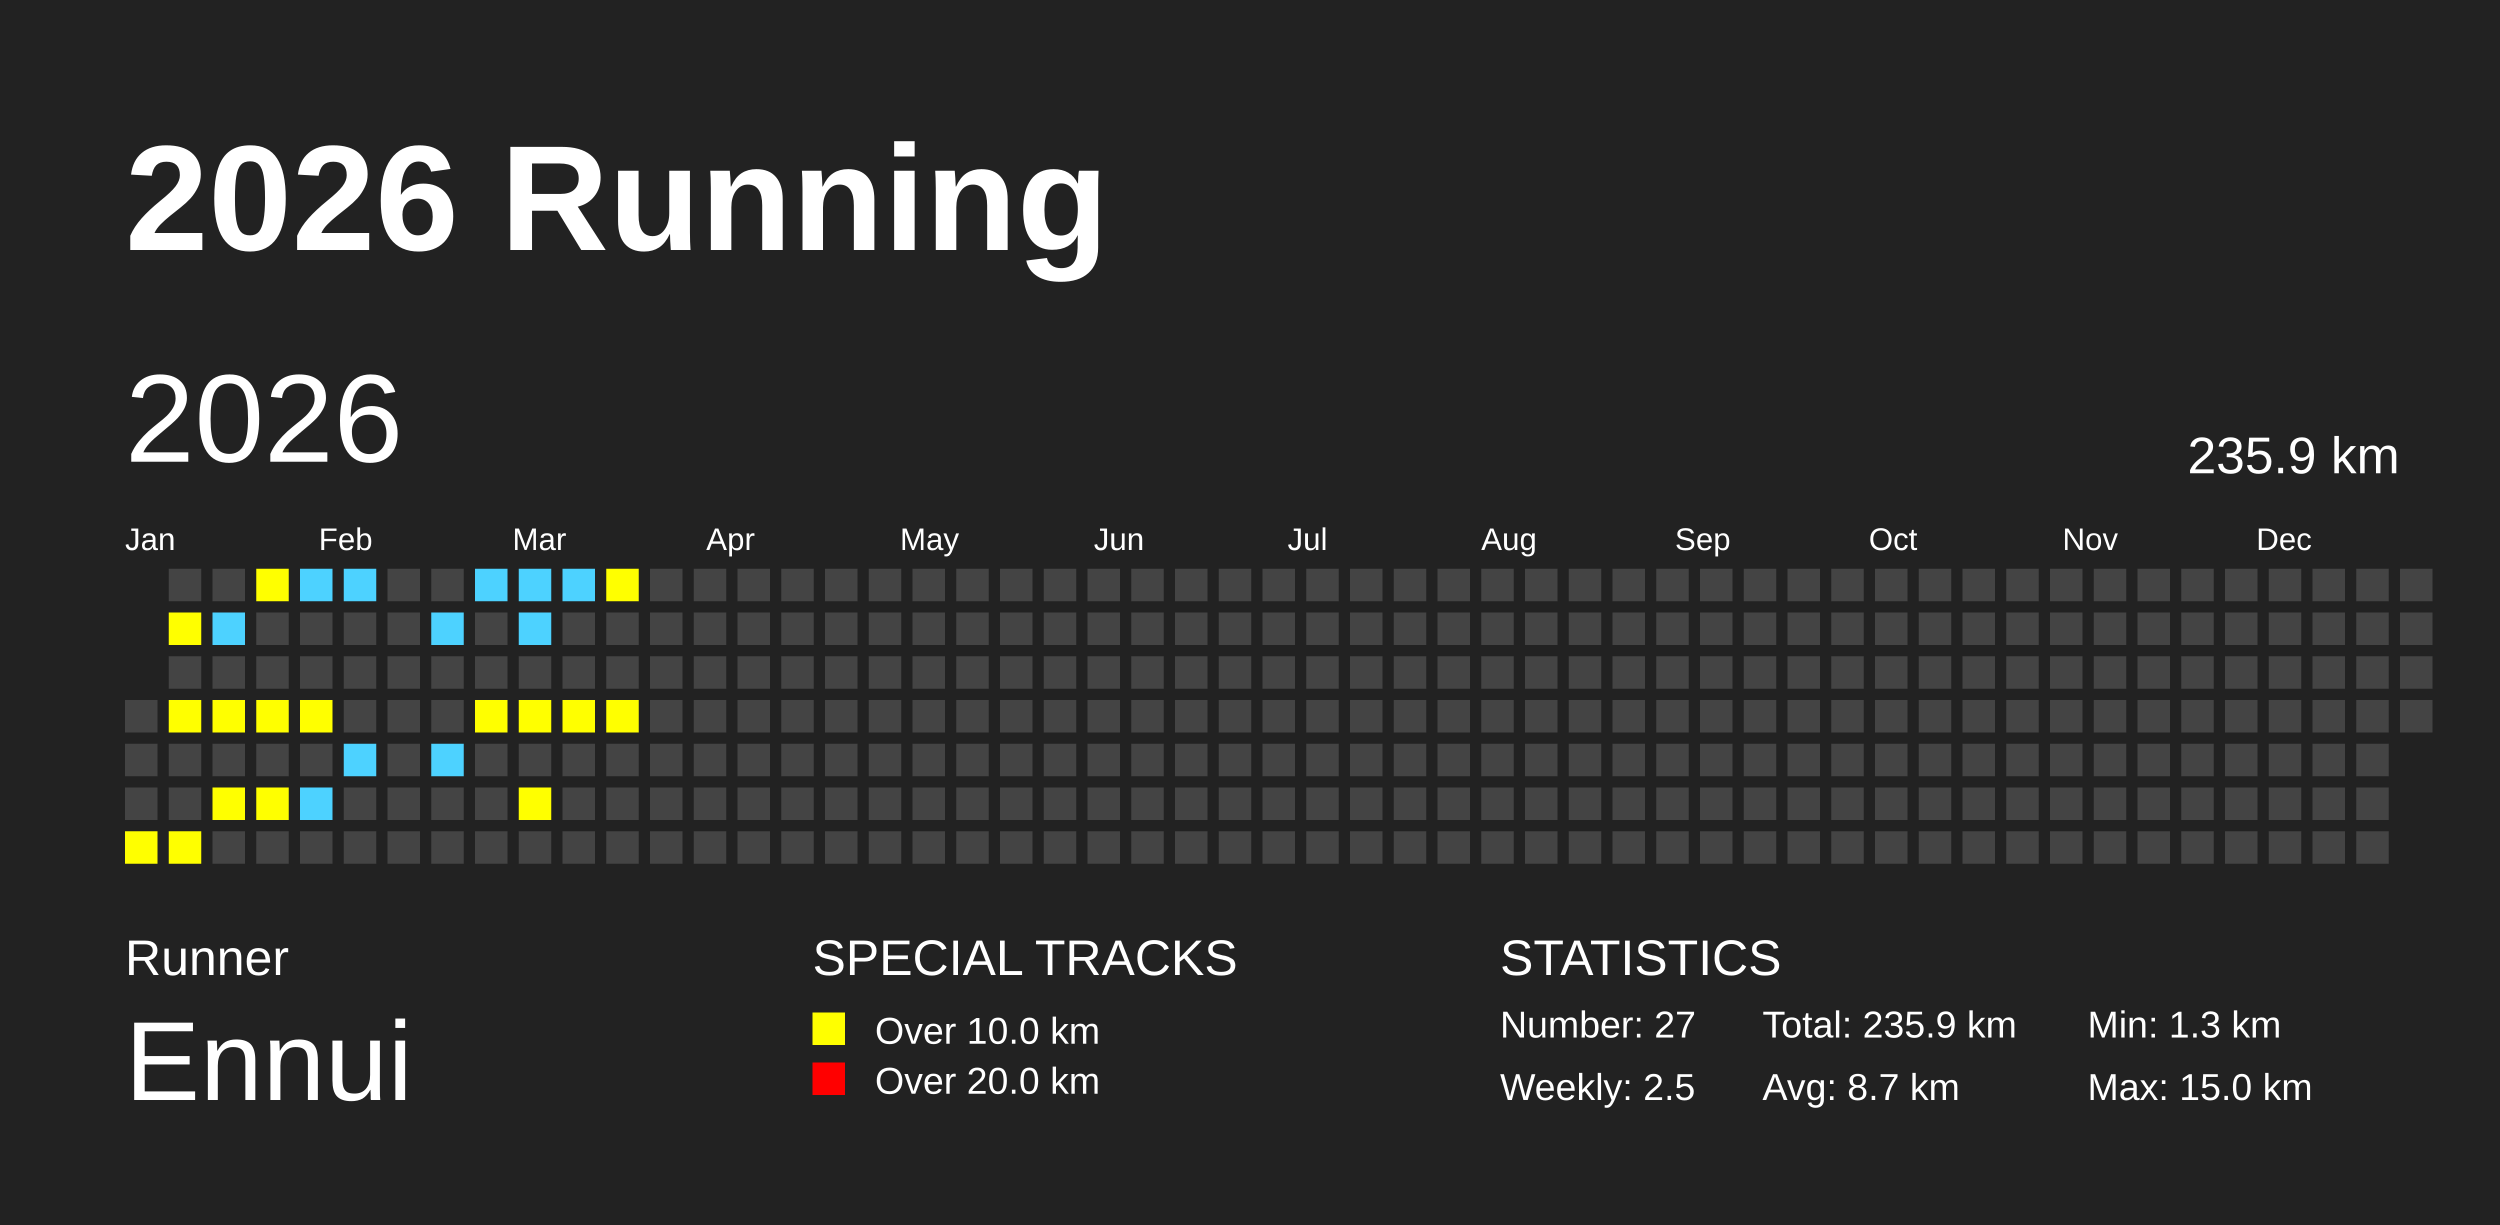
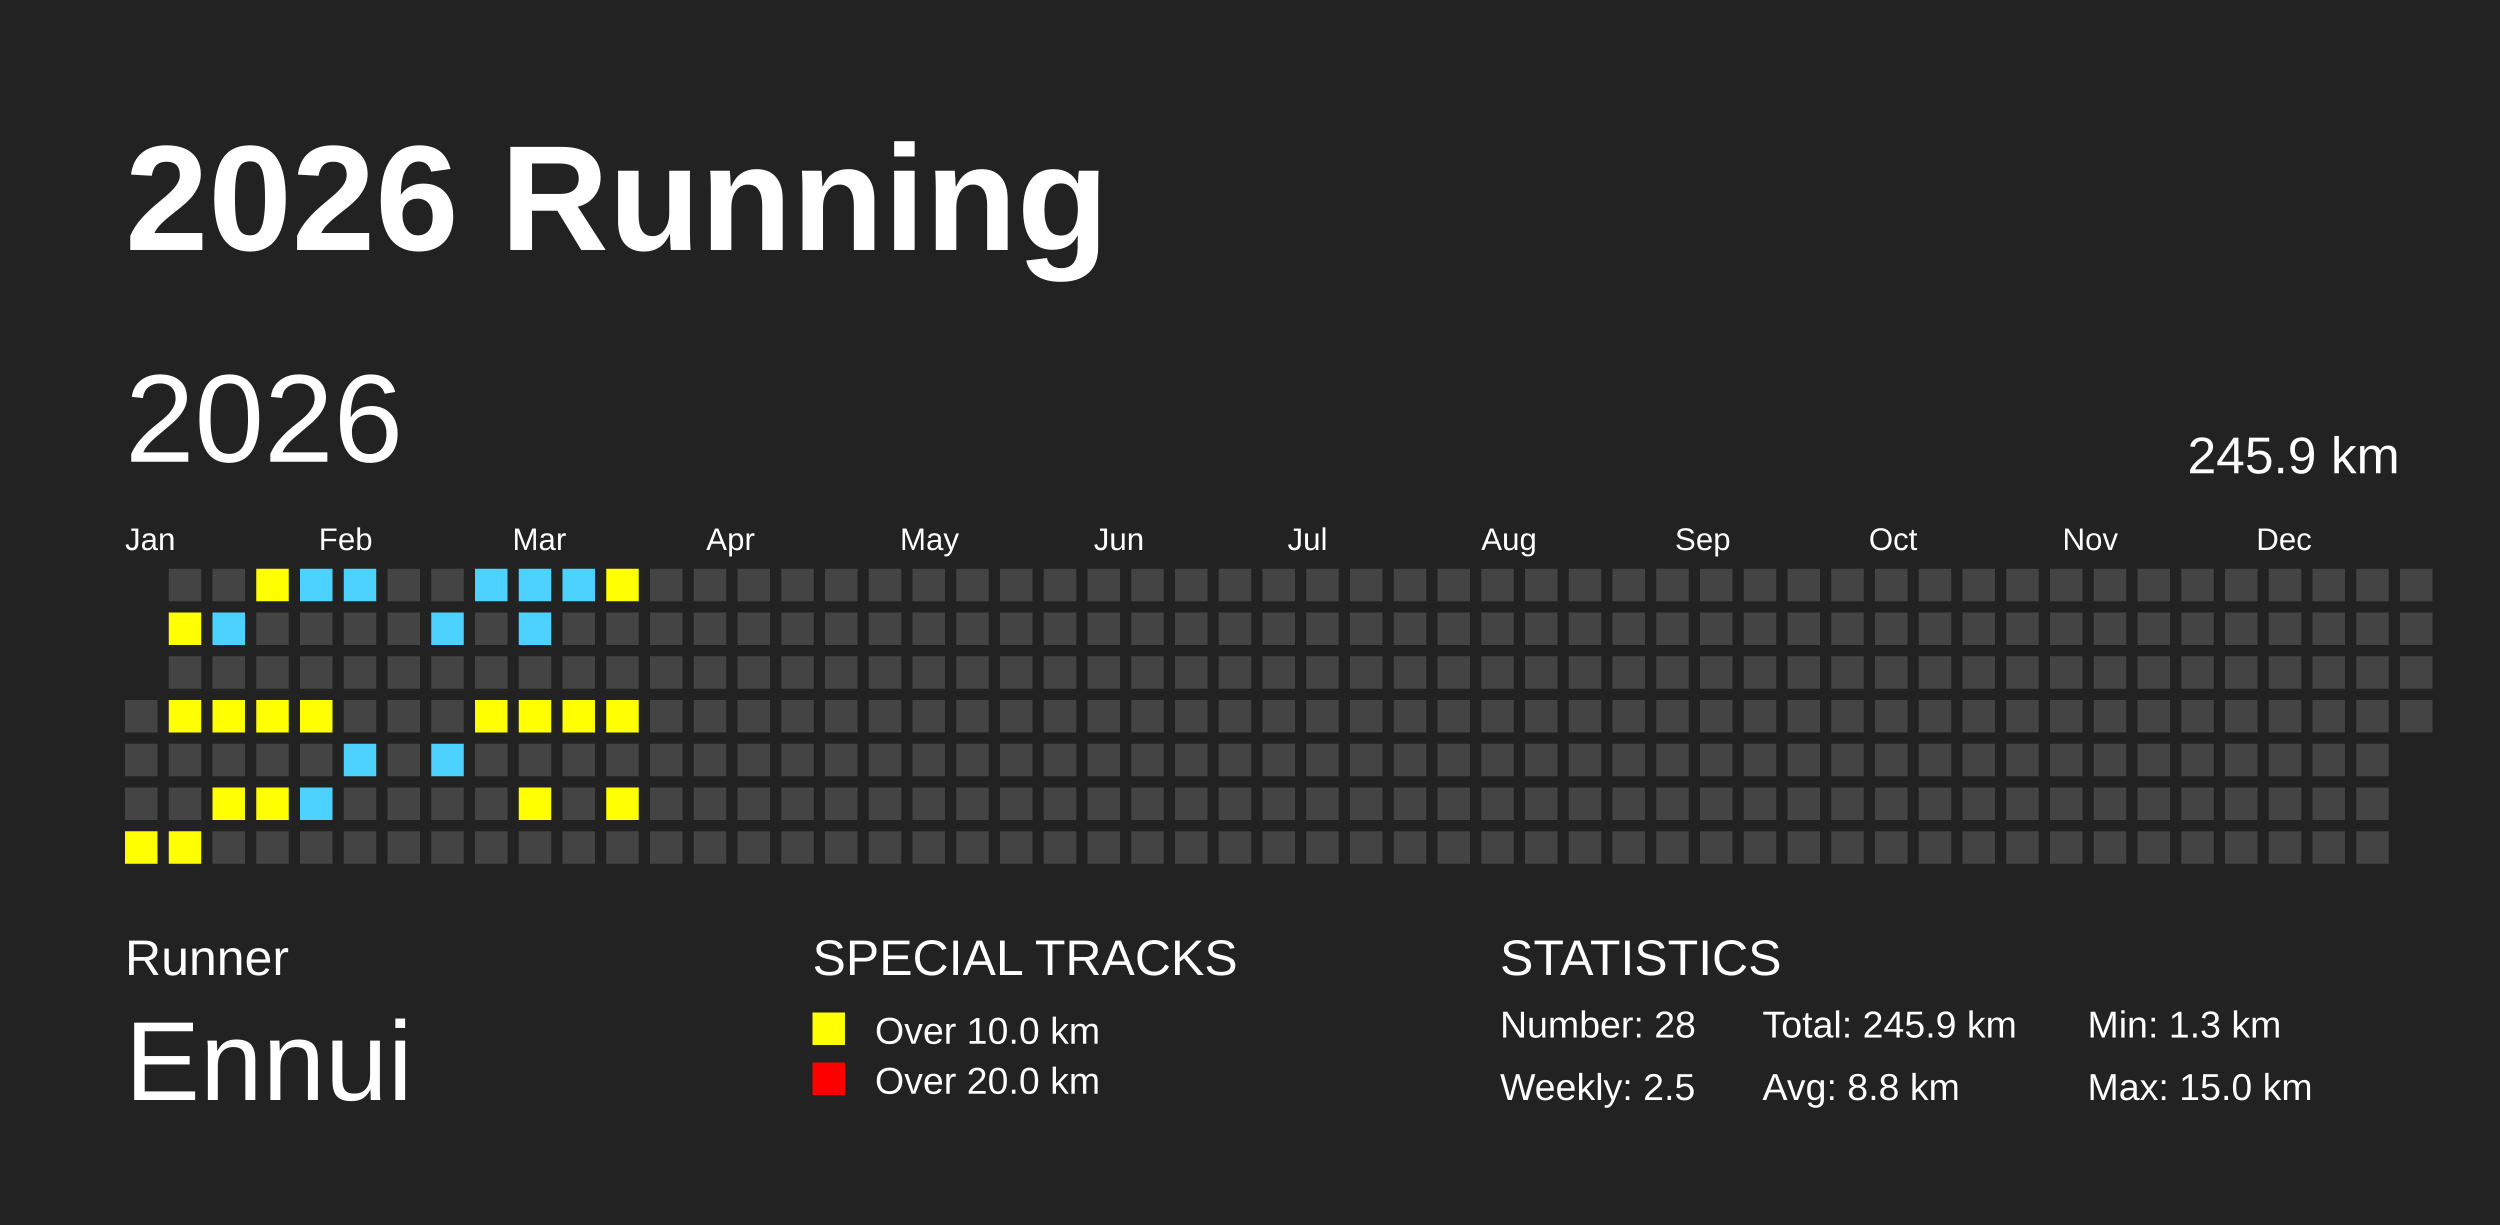
<svg xmlns="http://www.w3.org/2000/svg" baseProfile="full" height="98mm" version="1.1" viewBox="0,0,200,98" width="200mm">
  <defs />
  <rect fill="#222222" height="98" width="200" x="0" y="0" />
  <text fill="#FFFFFF" style="font-size:12px; font-family:Arial; font-weight:bold;" x="10" y="20">2026 Running</text>
  <text fill="#FFFFFF" style="font-size:4px; font-family:Arial" x="10" y="78">Runner</text>
  <text fill="#FFFFFF" style="font-size:9px; font-family:Arial" x="10" y="88">Ennui</text>
  <text fill="#FFFFFF" style="font-size:4px; font-family:Arial" x="65" y="78">SPECIAL TRACKS</text>
  <rect fill="yellow" height="2.6" width="2.6" x="65" y="81" />
  <text fill="#FFFFFF" style="font-size:3px; font-family:Arial" x="70" y="83.5">Over 10.0 km</text>
  <rect fill="red" height="2.6" width="2.6" x="65" y="85" />
  <text fill="#FFFFFF" style="font-size:3px; font-family:Arial" x="70" y="87.5">Over 20.0 km</text>
  <text fill="#FFFFFF" style="font-size:4px; font-family:Arial" x="120" y="78">STATISTICS</text>
-   <text fill="#FFFFFF" style="font-size:3px; font-family:Arial" x="120" y="83">Number: 27</text>
+   <text fill="#FFFFFF" style="font-size:3px; font-family:Arial" x="120" y="83">Number: 28</text>
  <text fill="#FFFFFF" style="font-size:3px; font-family:Arial" x="120" y="88">Weekly: 2.5</text>
-   <text fill="#FFFFFF" style="font-size:3px; font-family:Arial" x="141" y="83">Total: 235.9 km</text>
-   <text fill="#FFFFFF" style="font-size:3px; font-family:Arial" x="141" y="88">Avg: 8.7 km</text>
+   <text fill="#FFFFFF" style="font-size:3px; font-family:Arial" x="141" y="83">Total: 245.9 km</text>
+   <text fill="#FFFFFF" style="font-size:3px; font-family:Arial" x="141" y="88">Avg: 8.8 km</text>
  <text fill="#FFFFFF" style="font-size:3px; font-family:Arial" x="167" y="83">Min: 1.3 km</text>
  <text fill="#FFFFFF" style="font-size:3px; font-family:Arial" x="167" y="88">Max: 15.0 km</text>
  <text dominant-baseline="hanging" fill="#FFFFFF" style="font-size:10.0px; font-family:Arial;" x="10" y="30">2026</text>
-   <text dominant-baseline="hanging" fill="#FFFFFF" style="font-size:4.125px; font-family:Arial;" x="175" y="35">235.9 km</text>
+   <text dominant-baseline="hanging" fill="#FFFFFF" style="font-size:4.125px; font-family:Arial;" x="175" y="35">245.9 km</text>
  <text fill="#FFFFFF" style="font-size:2.5px; font-family:Arial" x="10.0" y="44">Jan</text>
  <text fill="#FFFFFF" style="font-size:2.5px; font-family:Arial" x="25.5" y="44">Feb</text>
  <text fill="#FFFFFF" style="font-size:2.5px; font-family:Arial" x="41.0" y="44">Mar</text>
  <text fill="#FFFFFF" style="font-size:2.5px; font-family:Arial" x="56.5" y="44">Apr</text>
  <text fill="#FFFFFF" style="font-size:2.5px; font-family:Arial" x="72.0" y="44">May</text>
  <text fill="#FFFFFF" style="font-size:2.5px; font-family:Arial" x="87.5" y="44">Jun</text>
  <text fill="#FFFFFF" style="font-size:2.5px; font-family:Arial" x="103.0" y="44">Jul</text>
  <text fill="#FFFFFF" style="font-size:2.5px; font-family:Arial" x="118.5" y="44">Aug</text>
  <text fill="#FFFFFF" style="font-size:2.5px; font-family:Arial" x="134.0" y="44">Sep</text>
  <text fill="#FFFFFF" style="font-size:2.5px; font-family:Arial" x="149.5" y="44">Oct</text>
  <text fill="#FFFFFF" style="font-size:2.5px; font-family:Arial" x="165.0" y="44">Nov</text>
  <text fill="#FFFFFF" style="font-size:2.5px; font-family:Arial" x="180.5" y="44">Dec</text>
  <rect fill="#444444" height="2.6" width="2.6" x="10.0" y="56.0" />
  <rect fill="#444444" height="2.6" width="2.6" x="10.0" y="59.5" />
  <rect fill="#444444" height="2.6" width="2.6" x="10.0" y="63.0" />
  <rect fill="yellow" height="2.6" width="2.6" x="10.0" y="66.5" />
  <rect fill="#444444" height="2.6" width="2.6" x="13.5" y="45.5" />
  <rect fill="yellow" height="2.6" width="2.6" x="13.5" y="49.0" />
  <rect fill="#444444" height="2.6" width="2.6" x="13.5" y="52.5" />
  <rect fill="yellow" height="2.6" width="2.6" x="13.5" y="56.0" />
  <rect fill="#444444" height="2.6" width="2.6" x="13.5" y="59.5" />
  <rect fill="#444444" height="2.6" width="2.6" x="13.5" y="63.0" />
  <rect fill="yellow" height="2.6" width="2.6" x="13.5" y="66.5" />
  <rect fill="#444444" height="2.6" width="2.6" x="17.0" y="45.5" />
  <rect fill="#4DD2FF" height="2.6" width="2.6" x="17.0" y="49.0" />
  <rect fill="#444444" height="2.6" width="2.6" x="17.0" y="52.5" />
  <rect fill="yellow" height="2.6" width="2.6" x="17.0" y="56.0" />
  <rect fill="#444444" height="2.6" width="2.6" x="17.0" y="59.5" />
  <rect fill="yellow" height="2.6" width="2.6" x="17.0" y="63.0" />
  <rect fill="#444444" height="2.6" width="2.6" x="17.0" y="66.5" />
  <rect fill="yellow" height="2.6" width="2.6" x="20.5" y="45.5" />
  <rect fill="#444444" height="2.6" width="2.6" x="20.5" y="49.0" />
  <rect fill="#444444" height="2.6" width="2.6" x="20.5" y="52.5" />
  <rect fill="yellow" height="2.6" width="2.6" x="20.5" y="56.0" />
  <rect fill="#444444" height="2.6" width="2.6" x="20.5" y="59.5" />
  <rect fill="yellow" height="2.6" width="2.6" x="20.5" y="63.0" />
  <rect fill="#444444" height="2.6" width="2.6" x="20.5" y="66.5" />
  <rect fill="#4DD2FF" height="2.6" width="2.6" x="24.0" y="45.5" />
  <rect fill="#444444" height="2.6" width="2.6" x="24.0" y="49.0" />
  <rect fill="#444444" height="2.6" width="2.6" x="24.0" y="52.5" />
  <rect fill="yellow" height="2.6" width="2.6" x="24.0" y="56.0" />
  <rect fill="#444444" height="2.6" width="2.6" x="24.0" y="59.5" />
  <rect fill="#4DD2FF" height="2.6" width="2.6" x="24.0" y="63.0" />
  <rect fill="#444444" height="2.6" width="2.6" x="24.0" y="66.5" />
  <rect fill="#4DD2FF" height="2.6" width="2.6" x="27.5" y="45.5" />
  <rect fill="#444444" height="2.6" width="2.6" x="27.5" y="49.0" />
  <rect fill="#444444" height="2.6" width="2.6" x="27.5" y="52.5" />
  <rect fill="#444444" height="2.6" width="2.6" x="27.5" y="56.0" />
  <rect fill="#4DD2FF" height="2.6" width="2.6" x="27.5" y="59.5" />
  <rect fill="#444444" height="2.6" width="2.6" x="27.5" y="63.0" />
  <rect fill="#444444" height="2.6" width="2.6" x="27.5" y="66.5" />
  <rect fill="#444444" height="2.6" width="2.6" x="31.0" y="45.5" />
  <rect fill="#444444" height="2.6" width="2.6" x="31.0" y="49.0" />
  <rect fill="#444444" height="2.6" width="2.6" x="31.0" y="52.5" />
  <rect fill="#444444" height="2.6" width="2.6" x="31.0" y="56.0" />
  <rect fill="#444444" height="2.6" width="2.6" x="31.0" y="59.5" />
  <rect fill="#444444" height="2.6" width="2.6" x="31.0" y="63.0" />
  <rect fill="#444444" height="2.6" width="2.6" x="31.0" y="66.5" />
  <rect fill="#444444" height="2.6" width="2.6" x="34.5" y="45.5" />
  <rect fill="#4DD2FF" height="2.6" width="2.6" x="34.5" y="49.0" />
  <rect fill="#444444" height="2.6" width="2.6" x="34.5" y="52.5" />
  <rect fill="#444444" height="2.6" width="2.6" x="34.5" y="56.0" />
  <rect fill="#4DD2FF" height="2.6" width="2.6" x="34.5" y="59.5" />
  <rect fill="#444444" height="2.6" width="2.6" x="34.5" y="63.0" />
  <rect fill="#444444" height="2.6" width="2.6" x="34.5" y="66.5" />
  <rect fill="#4DD2FF" height="2.6" width="2.6" x="38.0" y="45.5" />
  <rect fill="#444444" height="2.6" width="2.6" x="38.0" y="49.0" />
  <rect fill="#444444" height="2.6" width="2.6" x="38.0" y="52.5" />
  <rect fill="yellow" height="2.6" width="2.6" x="38.0" y="56.0" />
  <rect fill="#444444" height="2.6" width="2.6" x="38.0" y="59.5" />
  <rect fill="#444444" height="2.6" width="2.6" x="38.0" y="63.0" />
  <rect fill="#444444" height="2.6" width="2.6" x="38.0" y="66.5" />
  <rect fill="#4DD2FF" height="2.6" width="2.6" x="41.5" y="45.5" />
  <rect fill="#4DD2FF" height="2.6" width="2.6" x="41.5" y="49.0" />
  <rect fill="#444444" height="2.6" width="2.6" x="41.5" y="52.5" />
  <rect fill="yellow" height="2.6" width="2.6" x="41.5" y="56.0" />
  <rect fill="#444444" height="2.6" width="2.6" x="41.5" y="59.5" />
  <rect fill="yellow" height="2.6" width="2.6" x="41.5" y="63.0" />
  <rect fill="#444444" height="2.6" width="2.6" x="41.5" y="66.5" />
  <rect fill="#4DD2FF" height="2.6" width="2.6" x="45.0" y="45.5" />
  <rect fill="#444444" height="2.6" width="2.6" x="45.0" y="49.0" />
  <rect fill="#444444" height="2.6" width="2.6" x="45.0" y="52.5" />
  <rect fill="yellow" height="2.6" width="2.6" x="45.0" y="56.0" />
  <rect fill="#444444" height="2.6" width="2.6" x="45.0" y="59.5" />
  <rect fill="#444444" height="2.6" width="2.6" x="45.0" y="63.0" />
  <rect fill="#444444" height="2.6" width="2.6" x="45.0" y="66.5" />
  <rect fill="yellow" height="2.6" width="2.6" x="48.5" y="45.5" />
  <rect fill="#444444" height="2.6" width="2.6" x="48.5" y="49.0" />
  <rect fill="#444444" height="2.6" width="2.6" x="48.5" y="52.5" />
  <rect fill="yellow" height="2.6" width="2.6" x="48.5" y="56.0" />
  <rect fill="#444444" height="2.6" width="2.6" x="48.5" y="59.5" />
-   <rect fill="#444444" height="2.6" width="2.6" x="48.5" y="63.0" />
+   <rect fill="yellow" height="2.6" width="2.6" x="48.5" y="63.0" />
  <rect fill="#444444" height="2.6" width="2.6" x="48.5" y="66.5" />
  <rect fill="#444444" height="2.6" width="2.6" x="52.0" y="45.5" />
  <rect fill="#444444" height="2.6" width="2.6" x="52.0" y="49.0" />
  <rect fill="#444444" height="2.6" width="2.6" x="52.0" y="52.5" />
  <rect fill="#444444" height="2.6" width="2.6" x="52.0" y="56.0" />
  <rect fill="#444444" height="2.6" width="2.6" x="52.0" y="59.5" />
  <rect fill="#444444" height="2.6" width="2.6" x="52.0" y="63.0" />
  <rect fill="#444444" height="2.6" width="2.6" x="52.0" y="66.5" />
  <rect fill="#444444" height="2.6" width="2.6" x="55.5" y="45.5" />
  <rect fill="#444444" height="2.6" width="2.6" x="55.5" y="49.0" />
  <rect fill="#444444" height="2.6" width="2.6" x="55.5" y="52.5" />
  <rect fill="#444444" height="2.6" width="2.6" x="55.5" y="56.0" />
  <rect fill="#444444" height="2.6" width="2.6" x="55.5" y="59.5" />
  <rect fill="#444444" height="2.6" width="2.6" x="55.5" y="63.0" />
  <rect fill="#444444" height="2.6" width="2.6" x="55.5" y="66.5" />
  <rect fill="#444444" height="2.6" width="2.6" x="59.0" y="45.5" />
  <rect fill="#444444" height="2.6" width="2.6" x="59.0" y="49.0" />
  <rect fill="#444444" height="2.6" width="2.6" x="59.0" y="52.5" />
  <rect fill="#444444" height="2.6" width="2.6" x="59.0" y="56.0" />
  <rect fill="#444444" height="2.6" width="2.6" x="59.0" y="59.5" />
  <rect fill="#444444" height="2.6" width="2.6" x="59.0" y="63.0" />
  <rect fill="#444444" height="2.6" width="2.6" x="59.0" y="66.5" />
  <rect fill="#444444" height="2.6" width="2.6" x="62.5" y="45.5" />
  <rect fill="#444444" height="2.6" width="2.6" x="62.5" y="49.0" />
  <rect fill="#444444" height="2.6" width="2.6" x="62.5" y="52.5" />
  <rect fill="#444444" height="2.6" width="2.6" x="62.5" y="56.0" />
  <rect fill="#444444" height="2.6" width="2.6" x="62.5" y="59.5" />
  <rect fill="#444444" height="2.6" width="2.6" x="62.5" y="63.0" />
  <rect fill="#444444" height="2.6" width="2.6" x="62.5" y="66.5" />
  <rect fill="#444444" height="2.6" width="2.6" x="66.0" y="45.5" />
  <rect fill="#444444" height="2.6" width="2.6" x="66.0" y="49.0" />
  <rect fill="#444444" height="2.6" width="2.6" x="66.0" y="52.5" />
  <rect fill="#444444" height="2.6" width="2.6" x="66.0" y="56.0" />
  <rect fill="#444444" height="2.6" width="2.6" x="66.0" y="59.5" />
  <rect fill="#444444" height="2.6" width="2.6" x="66.0" y="63.0" />
  <rect fill="#444444" height="2.6" width="2.6" x="66.0" y="66.5" />
  <rect fill="#444444" height="2.6" width="2.6" x="69.5" y="45.5" />
  <rect fill="#444444" height="2.6" width="2.6" x="69.5" y="49.0" />
  <rect fill="#444444" height="2.6" width="2.6" x="69.5" y="52.5" />
  <rect fill="#444444" height="2.6" width="2.6" x="69.5" y="56.0" />
  <rect fill="#444444" height="2.6" width="2.6" x="69.5" y="59.5" />
  <rect fill="#444444" height="2.6" width="2.6" x="69.5" y="63.0" />
  <rect fill="#444444" height="2.6" width="2.6" x="69.5" y="66.5" />
  <rect fill="#444444" height="2.6" width="2.6" x="73.0" y="45.5" />
  <rect fill="#444444" height="2.6" width="2.6" x="73.0" y="49.0" />
  <rect fill="#444444" height="2.6" width="2.6" x="73.0" y="52.5" />
  <rect fill="#444444" height="2.6" width="2.6" x="73.0" y="56.0" />
  <rect fill="#444444" height="2.6" width="2.6" x="73.0" y="59.5" />
  <rect fill="#444444" height="2.6" width="2.6" x="73.0" y="63.0" />
  <rect fill="#444444" height="2.6" width="2.6" x="73.0" y="66.5" />
  <rect fill="#444444" height="2.6" width="2.6" x="76.5" y="45.5" />
  <rect fill="#444444" height="2.6" width="2.6" x="76.5" y="49.0" />
  <rect fill="#444444" height="2.6" width="2.6" x="76.5" y="52.5" />
  <rect fill="#444444" height="2.6" width="2.6" x="76.5" y="56.0" />
  <rect fill="#444444" height="2.6" width="2.6" x="76.5" y="59.5" />
  <rect fill="#444444" height="2.6" width="2.6" x="76.5" y="63.0" />
  <rect fill="#444444" height="2.6" width="2.6" x="76.5" y="66.5" />
  <rect fill="#444444" height="2.6" width="2.6" x="80.0" y="45.5" />
  <rect fill="#444444" height="2.6" width="2.6" x="80.0" y="49.0" />
  <rect fill="#444444" height="2.6" width="2.6" x="80.0" y="52.5" />
  <rect fill="#444444" height="2.6" width="2.6" x="80.0" y="56.0" />
  <rect fill="#444444" height="2.6" width="2.6" x="80.0" y="59.5" />
  <rect fill="#444444" height="2.6" width="2.6" x="80.0" y="63.0" />
  <rect fill="#444444" height="2.6" width="2.6" x="80.0" y="66.5" />
  <rect fill="#444444" height="2.6" width="2.6" x="83.5" y="45.5" />
  <rect fill="#444444" height="2.6" width="2.6" x="83.5" y="49.0" />
  <rect fill="#444444" height="2.6" width="2.6" x="83.5" y="52.5" />
  <rect fill="#444444" height="2.6" width="2.6" x="83.5" y="56.0" />
  <rect fill="#444444" height="2.6" width="2.6" x="83.5" y="59.5" />
  <rect fill="#444444" height="2.6" width="2.6" x="83.5" y="63.0" />
  <rect fill="#444444" height="2.6" width="2.6" x="83.5" y="66.5" />
  <rect fill="#444444" height="2.6" width="2.6" x="87.0" y="45.5" />
  <rect fill="#444444" height="2.6" width="2.6" x="87.0" y="49.0" />
  <rect fill="#444444" height="2.6" width="2.6" x="87.0" y="52.5" />
  <rect fill="#444444" height="2.6" width="2.6" x="87.0" y="56.0" />
  <rect fill="#444444" height="2.6" width="2.6" x="87.0" y="59.5" />
  <rect fill="#444444" height="2.6" width="2.6" x="87.0" y="63.0" />
  <rect fill="#444444" height="2.6" width="2.6" x="87.0" y="66.5" />
  <rect fill="#444444" height="2.6" width="2.6" x="90.5" y="45.5" />
  <rect fill="#444444" height="2.6" width="2.6" x="90.5" y="49.0" />
  <rect fill="#444444" height="2.6" width="2.6" x="90.5" y="52.5" />
  <rect fill="#444444" height="2.6" width="2.6" x="90.5" y="56.0" />
  <rect fill="#444444" height="2.6" width="2.6" x="90.5" y="59.5" />
  <rect fill="#444444" height="2.6" width="2.6" x="90.5" y="63.0" />
  <rect fill="#444444" height="2.6" width="2.6" x="90.5" y="66.5" />
  <rect fill="#444444" height="2.6" width="2.6" x="94.0" y="45.5" />
  <rect fill="#444444" height="2.6" width="2.6" x="94.0" y="49.0" />
  <rect fill="#444444" height="2.6" width="2.6" x="94.0" y="52.5" />
  <rect fill="#444444" height="2.6" width="2.6" x="94.0" y="56.0" />
  <rect fill="#444444" height="2.6" width="2.6" x="94.0" y="59.5" />
  <rect fill="#444444" height="2.6" width="2.6" x="94.0" y="63.0" />
  <rect fill="#444444" height="2.6" width="2.6" x="94.0" y="66.5" />
  <rect fill="#444444" height="2.6" width="2.6" x="97.5" y="45.5" />
  <rect fill="#444444" height="2.6" width="2.6" x="97.5" y="49.0" />
  <rect fill="#444444" height="2.6" width="2.6" x="97.5" y="52.5" />
  <rect fill="#444444" height="2.6" width="2.6" x="97.5" y="56.0" />
  <rect fill="#444444" height="2.6" width="2.6" x="97.5" y="59.5" />
  <rect fill="#444444" height="2.6" width="2.6" x="97.5" y="63.0" />
  <rect fill="#444444" height="2.6" width="2.6" x="97.5" y="66.5" />
  <rect fill="#444444" height="2.6" width="2.6" x="101.0" y="45.5" />
  <rect fill="#444444" height="2.6" width="2.6" x="101.0" y="49.0" />
  <rect fill="#444444" height="2.6" width="2.6" x="101.0" y="52.5" />
  <rect fill="#444444" height="2.6" width="2.6" x="101.0" y="56.0" />
  <rect fill="#444444" height="2.6" width="2.6" x="101.0" y="59.5" />
  <rect fill="#444444" height="2.6" width="2.6" x="101.0" y="63.0" />
  <rect fill="#444444" height="2.6" width="2.6" x="101.0" y="66.5" />
  <rect fill="#444444" height="2.6" width="2.6" x="104.5" y="45.5" />
  <rect fill="#444444" height="2.6" width="2.6" x="104.5" y="49.0" />
  <rect fill="#444444" height="2.6" width="2.6" x="104.5" y="52.5" />
  <rect fill="#444444" height="2.6" width="2.6" x="104.5" y="56.0" />
  <rect fill="#444444" height="2.6" width="2.6" x="104.5" y="59.5" />
  <rect fill="#444444" height="2.6" width="2.6" x="104.5" y="63.0" />
  <rect fill="#444444" height="2.6" width="2.6" x="104.5" y="66.5" />
  <rect fill="#444444" height="2.6" width="2.6" x="108.0" y="45.5" />
  <rect fill="#444444" height="2.6" width="2.6" x="108.0" y="49.0" />
  <rect fill="#444444" height="2.6" width="2.6" x="108.0" y="52.5" />
  <rect fill="#444444" height="2.6" width="2.6" x="108.0" y="56.0" />
  <rect fill="#444444" height="2.6" width="2.6" x="108.0" y="59.5" />
  <rect fill="#444444" height="2.6" width="2.6" x="108.0" y="63.0" />
  <rect fill="#444444" height="2.6" width="2.6" x="108.0" y="66.5" />
  <rect fill="#444444" height="2.6" width="2.6" x="111.5" y="45.5" />
  <rect fill="#444444" height="2.6" width="2.6" x="111.5" y="49.0" />
  <rect fill="#444444" height="2.6" width="2.6" x="111.5" y="52.5" />
  <rect fill="#444444" height="2.6" width="2.6" x="111.5" y="56.0" />
  <rect fill="#444444" height="2.6" width="2.6" x="111.5" y="59.5" />
  <rect fill="#444444" height="2.6" width="2.6" x="111.5" y="63.0" />
  <rect fill="#444444" height="2.6" width="2.6" x="111.5" y="66.5" />
  <rect fill="#444444" height="2.6" width="2.6" x="115.0" y="45.5" />
  <rect fill="#444444" height="2.6" width="2.6" x="115.0" y="49.0" />
  <rect fill="#444444" height="2.6" width="2.6" x="115.0" y="52.5" />
  <rect fill="#444444" height="2.6" width="2.6" x="115.0" y="56.0" />
  <rect fill="#444444" height="2.6" width="2.6" x="115.0" y="59.5" />
  <rect fill="#444444" height="2.6" width="2.6" x="115.0" y="63.0" />
  <rect fill="#444444" height="2.6" width="2.6" x="115.0" y="66.5" />
  <rect fill="#444444" height="2.6" width="2.6" x="118.5" y="45.5" />
  <rect fill="#444444" height="2.6" width="2.6" x="118.5" y="49.0" />
  <rect fill="#444444" height="2.6" width="2.6" x="118.5" y="52.5" />
  <rect fill="#444444" height="2.6" width="2.6" x="118.5" y="56.0" />
  <rect fill="#444444" height="2.6" width="2.6" x="118.5" y="59.5" />
  <rect fill="#444444" height="2.6" width="2.6" x="118.5" y="63.0" />
  <rect fill="#444444" height="2.6" width="2.6" x="118.5" y="66.5" />
  <rect fill="#444444" height="2.6" width="2.6" x="122.0" y="45.5" />
  <rect fill="#444444" height="2.6" width="2.6" x="122.0" y="49.0" />
  <rect fill="#444444" height="2.6" width="2.6" x="122.0" y="52.5" />
  <rect fill="#444444" height="2.6" width="2.6" x="122.0" y="56.0" />
  <rect fill="#444444" height="2.6" width="2.6" x="122.0" y="59.5" />
  <rect fill="#444444" height="2.6" width="2.6" x="122.0" y="63.0" />
  <rect fill="#444444" height="2.6" width="2.6" x="122.0" y="66.5" />
  <rect fill="#444444" height="2.6" width="2.6" x="125.5" y="45.5" />
  <rect fill="#444444" height="2.6" width="2.6" x="125.5" y="49.0" />
  <rect fill="#444444" height="2.6" width="2.6" x="125.5" y="52.5" />
  <rect fill="#444444" height="2.6" width="2.6" x="125.5" y="56.0" />
  <rect fill="#444444" height="2.6" width="2.6" x="125.5" y="59.5" />
  <rect fill="#444444" height="2.6" width="2.6" x="125.5" y="63.0" />
  <rect fill="#444444" height="2.6" width="2.6" x="125.5" y="66.5" />
  <rect fill="#444444" height="2.6" width="2.6" x="129.0" y="45.5" />
  <rect fill="#444444" height="2.6" width="2.6" x="129.0" y="49.0" />
  <rect fill="#444444" height="2.6" width="2.6" x="129.0" y="52.5" />
  <rect fill="#444444" height="2.6" width="2.6" x="129.0" y="56.0" />
  <rect fill="#444444" height="2.6" width="2.6" x="129.0" y="59.5" />
  <rect fill="#444444" height="2.6" width="2.6" x="129.0" y="63.0" />
  <rect fill="#444444" height="2.6" width="2.6" x="129.0" y="66.5" />
  <rect fill="#444444" height="2.6" width="2.6" x="132.5" y="45.5" />
  <rect fill="#444444" height="2.6" width="2.6" x="132.5" y="49.0" />
  <rect fill="#444444" height="2.6" width="2.6" x="132.5" y="52.5" />
  <rect fill="#444444" height="2.6" width="2.6" x="132.5" y="56.0" />
  <rect fill="#444444" height="2.6" width="2.6" x="132.5" y="59.5" />
  <rect fill="#444444" height="2.6" width="2.6" x="132.5" y="63.0" />
  <rect fill="#444444" height="2.6" width="2.6" x="132.5" y="66.5" />
  <rect fill="#444444" height="2.6" width="2.6" x="136.0" y="45.5" />
  <rect fill="#444444" height="2.6" width="2.6" x="136.0" y="49.0" />
  <rect fill="#444444" height="2.6" width="2.6" x="136.0" y="52.5" />
  <rect fill="#444444" height="2.6" width="2.6" x="136.0" y="56.0" />
  <rect fill="#444444" height="2.6" width="2.6" x="136.0" y="59.5" />
  <rect fill="#444444" height="2.6" width="2.6" x="136.0" y="63.0" />
  <rect fill="#444444" height="2.6" width="2.6" x="136.0" y="66.5" />
  <rect fill="#444444" height="2.6" width="2.6" x="139.5" y="45.5" />
  <rect fill="#444444" height="2.6" width="2.6" x="139.5" y="49.0" />
  <rect fill="#444444" height="2.6" width="2.6" x="139.5" y="52.5" />
  <rect fill="#444444" height="2.6" width="2.6" x="139.5" y="56.0" />
  <rect fill="#444444" height="2.6" width="2.6" x="139.5" y="59.5" />
  <rect fill="#444444" height="2.6" width="2.6" x="139.5" y="63.0" />
  <rect fill="#444444" height="2.6" width="2.6" x="139.5" y="66.5" />
  <rect fill="#444444" height="2.6" width="2.6" x="143.0" y="45.5" />
  <rect fill="#444444" height="2.6" width="2.6" x="143.0" y="49.0" />
  <rect fill="#444444" height="2.6" width="2.6" x="143.0" y="52.5" />
  <rect fill="#444444" height="2.6" width="2.6" x="143.0" y="56.0" />
  <rect fill="#444444" height="2.6" width="2.6" x="143.0" y="59.5" />
  <rect fill="#444444" height="2.6" width="2.6" x="143.0" y="63.0" />
  <rect fill="#444444" height="2.6" width="2.6" x="143.0" y="66.5" />
  <rect fill="#444444" height="2.6" width="2.6" x="146.5" y="45.5" />
  <rect fill="#444444" height="2.6" width="2.6" x="146.5" y="49.0" />
  <rect fill="#444444" height="2.6" width="2.6" x="146.5" y="52.5" />
  <rect fill="#444444" height="2.6" width="2.6" x="146.5" y="56.0" />
  <rect fill="#444444" height="2.6" width="2.6" x="146.5" y="59.5" />
  <rect fill="#444444" height="2.6" width="2.6" x="146.5" y="63.0" />
  <rect fill="#444444" height="2.6" width="2.6" x="146.5" y="66.5" />
  <rect fill="#444444" height="2.6" width="2.6" x="150.0" y="45.5" />
  <rect fill="#444444" height="2.6" width="2.6" x="150.0" y="49.0" />
  <rect fill="#444444" height="2.6" width="2.6" x="150.0" y="52.5" />
  <rect fill="#444444" height="2.6" width="2.6" x="150.0" y="56.0" />
  <rect fill="#444444" height="2.6" width="2.6" x="150.0" y="59.5" />
  <rect fill="#444444" height="2.6" width="2.6" x="150.0" y="63.0" />
  <rect fill="#444444" height="2.6" width="2.6" x="150.0" y="66.5" />
  <rect fill="#444444" height="2.6" width="2.6" x="153.5" y="45.5" />
  <rect fill="#444444" height="2.6" width="2.6" x="153.5" y="49.0" />
  <rect fill="#444444" height="2.6" width="2.6" x="153.5" y="52.5" />
  <rect fill="#444444" height="2.6" width="2.6" x="153.5" y="56.0" />
  <rect fill="#444444" height="2.6" width="2.6" x="153.5" y="59.5" />
  <rect fill="#444444" height="2.6" width="2.6" x="153.5" y="63.0" />
  <rect fill="#444444" height="2.6" width="2.6" x="153.5" y="66.5" />
  <rect fill="#444444" height="2.6" width="2.6" x="157.0" y="45.5" />
  <rect fill="#444444" height="2.6" width="2.6" x="157.0" y="49.0" />
  <rect fill="#444444" height="2.6" width="2.6" x="157.0" y="52.5" />
  <rect fill="#444444" height="2.6" width="2.6" x="157.0" y="56.0" />
  <rect fill="#444444" height="2.6" width="2.6" x="157.0" y="59.5" />
  <rect fill="#444444" height="2.6" width="2.6" x="157.0" y="63.0" />
  <rect fill="#444444" height="2.6" width="2.6" x="157.0" y="66.5" />
  <rect fill="#444444" height="2.6" width="2.6" x="160.5" y="45.5" />
  <rect fill="#444444" height="2.6" width="2.6" x="160.5" y="49.0" />
  <rect fill="#444444" height="2.6" width="2.6" x="160.5" y="52.5" />
  <rect fill="#444444" height="2.6" width="2.6" x="160.5" y="56.0" />
  <rect fill="#444444" height="2.6" width="2.6" x="160.5" y="59.5" />
  <rect fill="#444444" height="2.6" width="2.6" x="160.5" y="63.0" />
  <rect fill="#444444" height="2.6" width="2.6" x="160.5" y="66.5" />
  <rect fill="#444444" height="2.6" width="2.6" x="164.0" y="45.5" />
  <rect fill="#444444" height="2.6" width="2.6" x="164.0" y="49.0" />
  <rect fill="#444444" height="2.6" width="2.6" x="164.0" y="52.5" />
  <rect fill="#444444" height="2.6" width="2.6" x="164.0" y="56.0" />
  <rect fill="#444444" height="2.6" width="2.6" x="164.0" y="59.5" />
  <rect fill="#444444" height="2.6" width="2.6" x="164.0" y="63.0" />
  <rect fill="#444444" height="2.6" width="2.6" x="164.0" y="66.5" />
  <rect fill="#444444" height="2.6" width="2.6" x="167.5" y="45.5" />
  <rect fill="#444444" height="2.6" width="2.6" x="167.5" y="49.0" />
  <rect fill="#444444" height="2.6" width="2.6" x="167.5" y="52.5" />
  <rect fill="#444444" height="2.6" width="2.6" x="167.5" y="56.0" />
  <rect fill="#444444" height="2.6" width="2.6" x="167.5" y="59.5" />
  <rect fill="#444444" height="2.6" width="2.6" x="167.5" y="63.0" />
  <rect fill="#444444" height="2.6" width="2.6" x="167.5" y="66.5" />
  <rect fill="#444444" height="2.6" width="2.6" x="171.0" y="45.5" />
  <rect fill="#444444" height="2.6" width="2.6" x="171.0" y="49.0" />
  <rect fill="#444444" height="2.6" width="2.6" x="171.0" y="52.5" />
  <rect fill="#444444" height="2.6" width="2.6" x="171.0" y="56.0" />
  <rect fill="#444444" height="2.6" width="2.6" x="171.0" y="59.5" />
  <rect fill="#444444" height="2.6" width="2.6" x="171.0" y="63.0" />
  <rect fill="#444444" height="2.6" width="2.6" x="171.0" y="66.5" />
  <rect fill="#444444" height="2.6" width="2.6" x="174.5" y="45.5" />
  <rect fill="#444444" height="2.6" width="2.6" x="174.5" y="49.0" />
  <rect fill="#444444" height="2.6" width="2.6" x="174.5" y="52.5" />
  <rect fill="#444444" height="2.6" width="2.6" x="174.5" y="56.0" />
  <rect fill="#444444" height="2.6" width="2.6" x="174.5" y="59.5" />
  <rect fill="#444444" height="2.6" width="2.6" x="174.5" y="63.0" />
  <rect fill="#444444" height="2.6" width="2.6" x="174.5" y="66.5" />
  <rect fill="#444444" height="2.6" width="2.6" x="178.0" y="45.5" />
  <rect fill="#444444" height="2.6" width="2.6" x="178.0" y="49.0" />
  <rect fill="#444444" height="2.6" width="2.6" x="178.0" y="52.5" />
  <rect fill="#444444" height="2.6" width="2.6" x="178.0" y="56.0" />
  <rect fill="#444444" height="2.6" width="2.6" x="178.0" y="59.5" />
  <rect fill="#444444" height="2.6" width="2.6" x="178.0" y="63.0" />
  <rect fill="#444444" height="2.6" width="2.6" x="178.0" y="66.5" />
  <rect fill="#444444" height="2.6" width="2.6" x="181.5" y="45.5" />
  <rect fill="#444444" height="2.6" width="2.6" x="181.5" y="49.0" />
  <rect fill="#444444" height="2.6" width="2.6" x="181.5" y="52.5" />
  <rect fill="#444444" height="2.6" width="2.6" x="181.5" y="56.0" />
  <rect fill="#444444" height="2.6" width="2.6" x="181.5" y="59.5" />
  <rect fill="#444444" height="2.6" width="2.6" x="181.5" y="63.0" />
  <rect fill="#444444" height="2.6" width="2.6" x="181.5" y="66.5" />
  <rect fill="#444444" height="2.6" width="2.6" x="185.0" y="45.5" />
  <rect fill="#444444" height="2.6" width="2.6" x="185.0" y="49.0" />
  <rect fill="#444444" height="2.6" width="2.6" x="185.0" y="52.5" />
  <rect fill="#444444" height="2.6" width="2.6" x="185.0" y="56.0" />
  <rect fill="#444444" height="2.6" width="2.6" x="185.0" y="59.5" />
  <rect fill="#444444" height="2.6" width="2.6" x="185.0" y="63.0" />
  <rect fill="#444444" height="2.6" width="2.6" x="185.0" y="66.5" />
  <rect fill="#444444" height="2.6" width="2.6" x="188.5" y="45.5" />
  <rect fill="#444444" height="2.6" width="2.6" x="188.5" y="49.0" />
  <rect fill="#444444" height="2.6" width="2.6" x="188.5" y="52.5" />
  <rect fill="#444444" height="2.6" width="2.6" x="188.5" y="56.0" />
  <rect fill="#444444" height="2.6" width="2.6" x="188.5" y="59.5" />
  <rect fill="#444444" height="2.6" width="2.6" x="188.5" y="63.0" />
  <rect fill="#444444" height="2.6" width="2.6" x="188.5" y="66.5" />
  <rect fill="#444444" height="2.6" width="2.6" x="192.0" y="45.5" />
  <rect fill="#444444" height="2.6" width="2.6" x="192.0" y="49.0" />
  <rect fill="#444444" height="2.6" width="2.6" x="192.0" y="52.5" />
  <rect fill="#444444" height="2.6" width="2.6" x="192.0" y="56.0" />
</svg>
